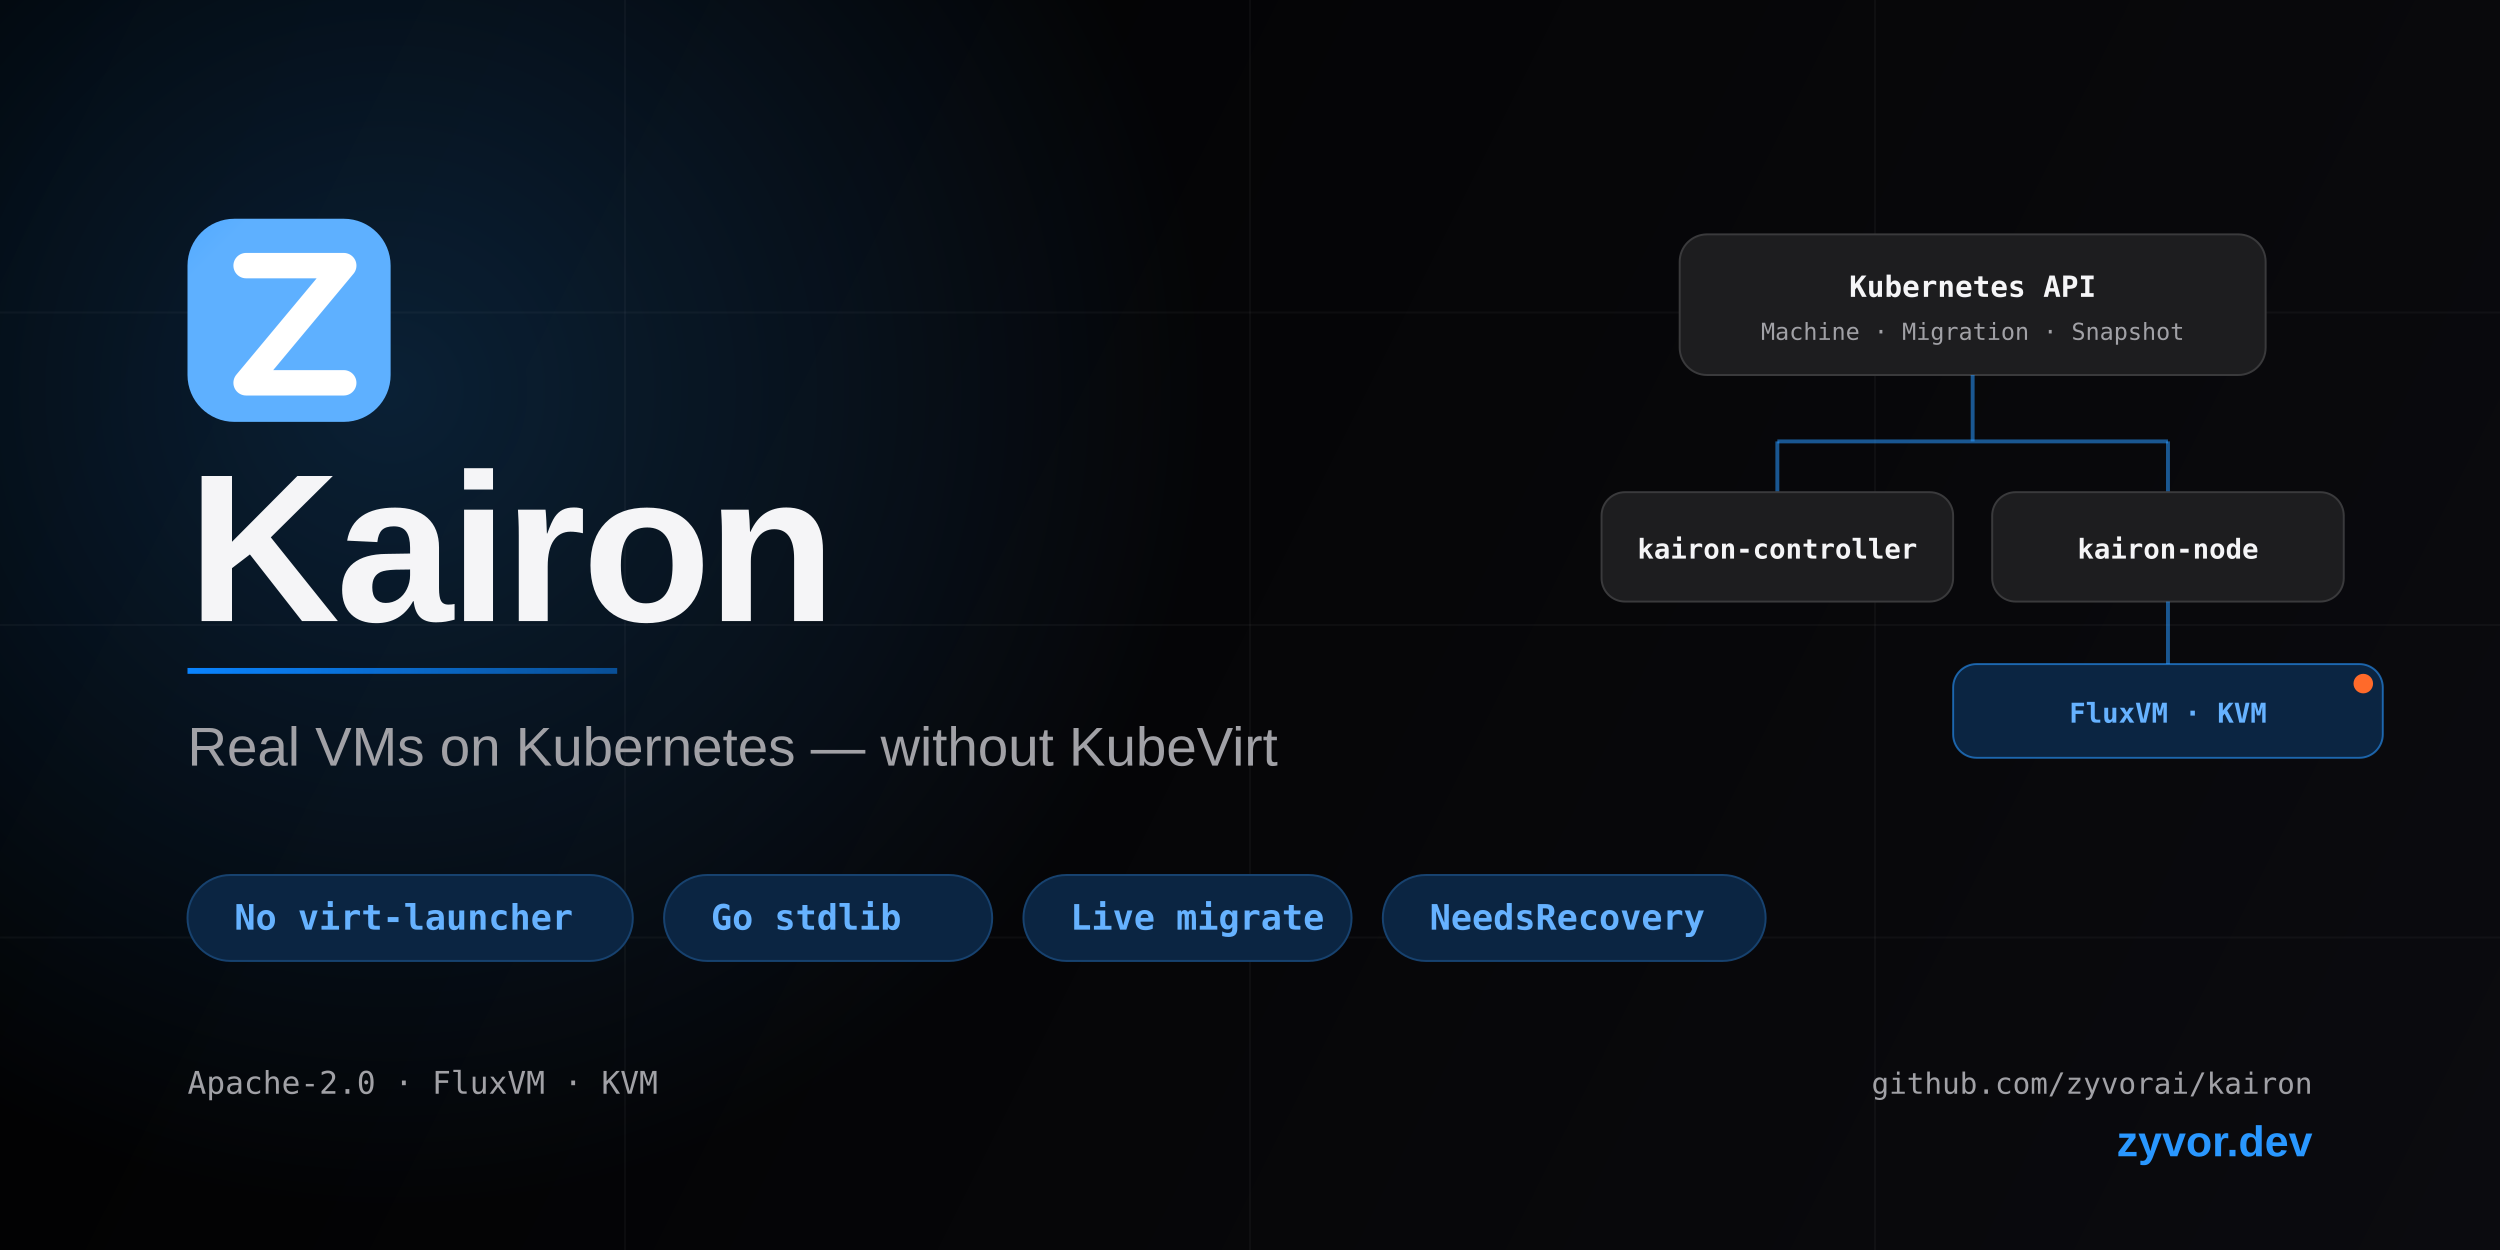
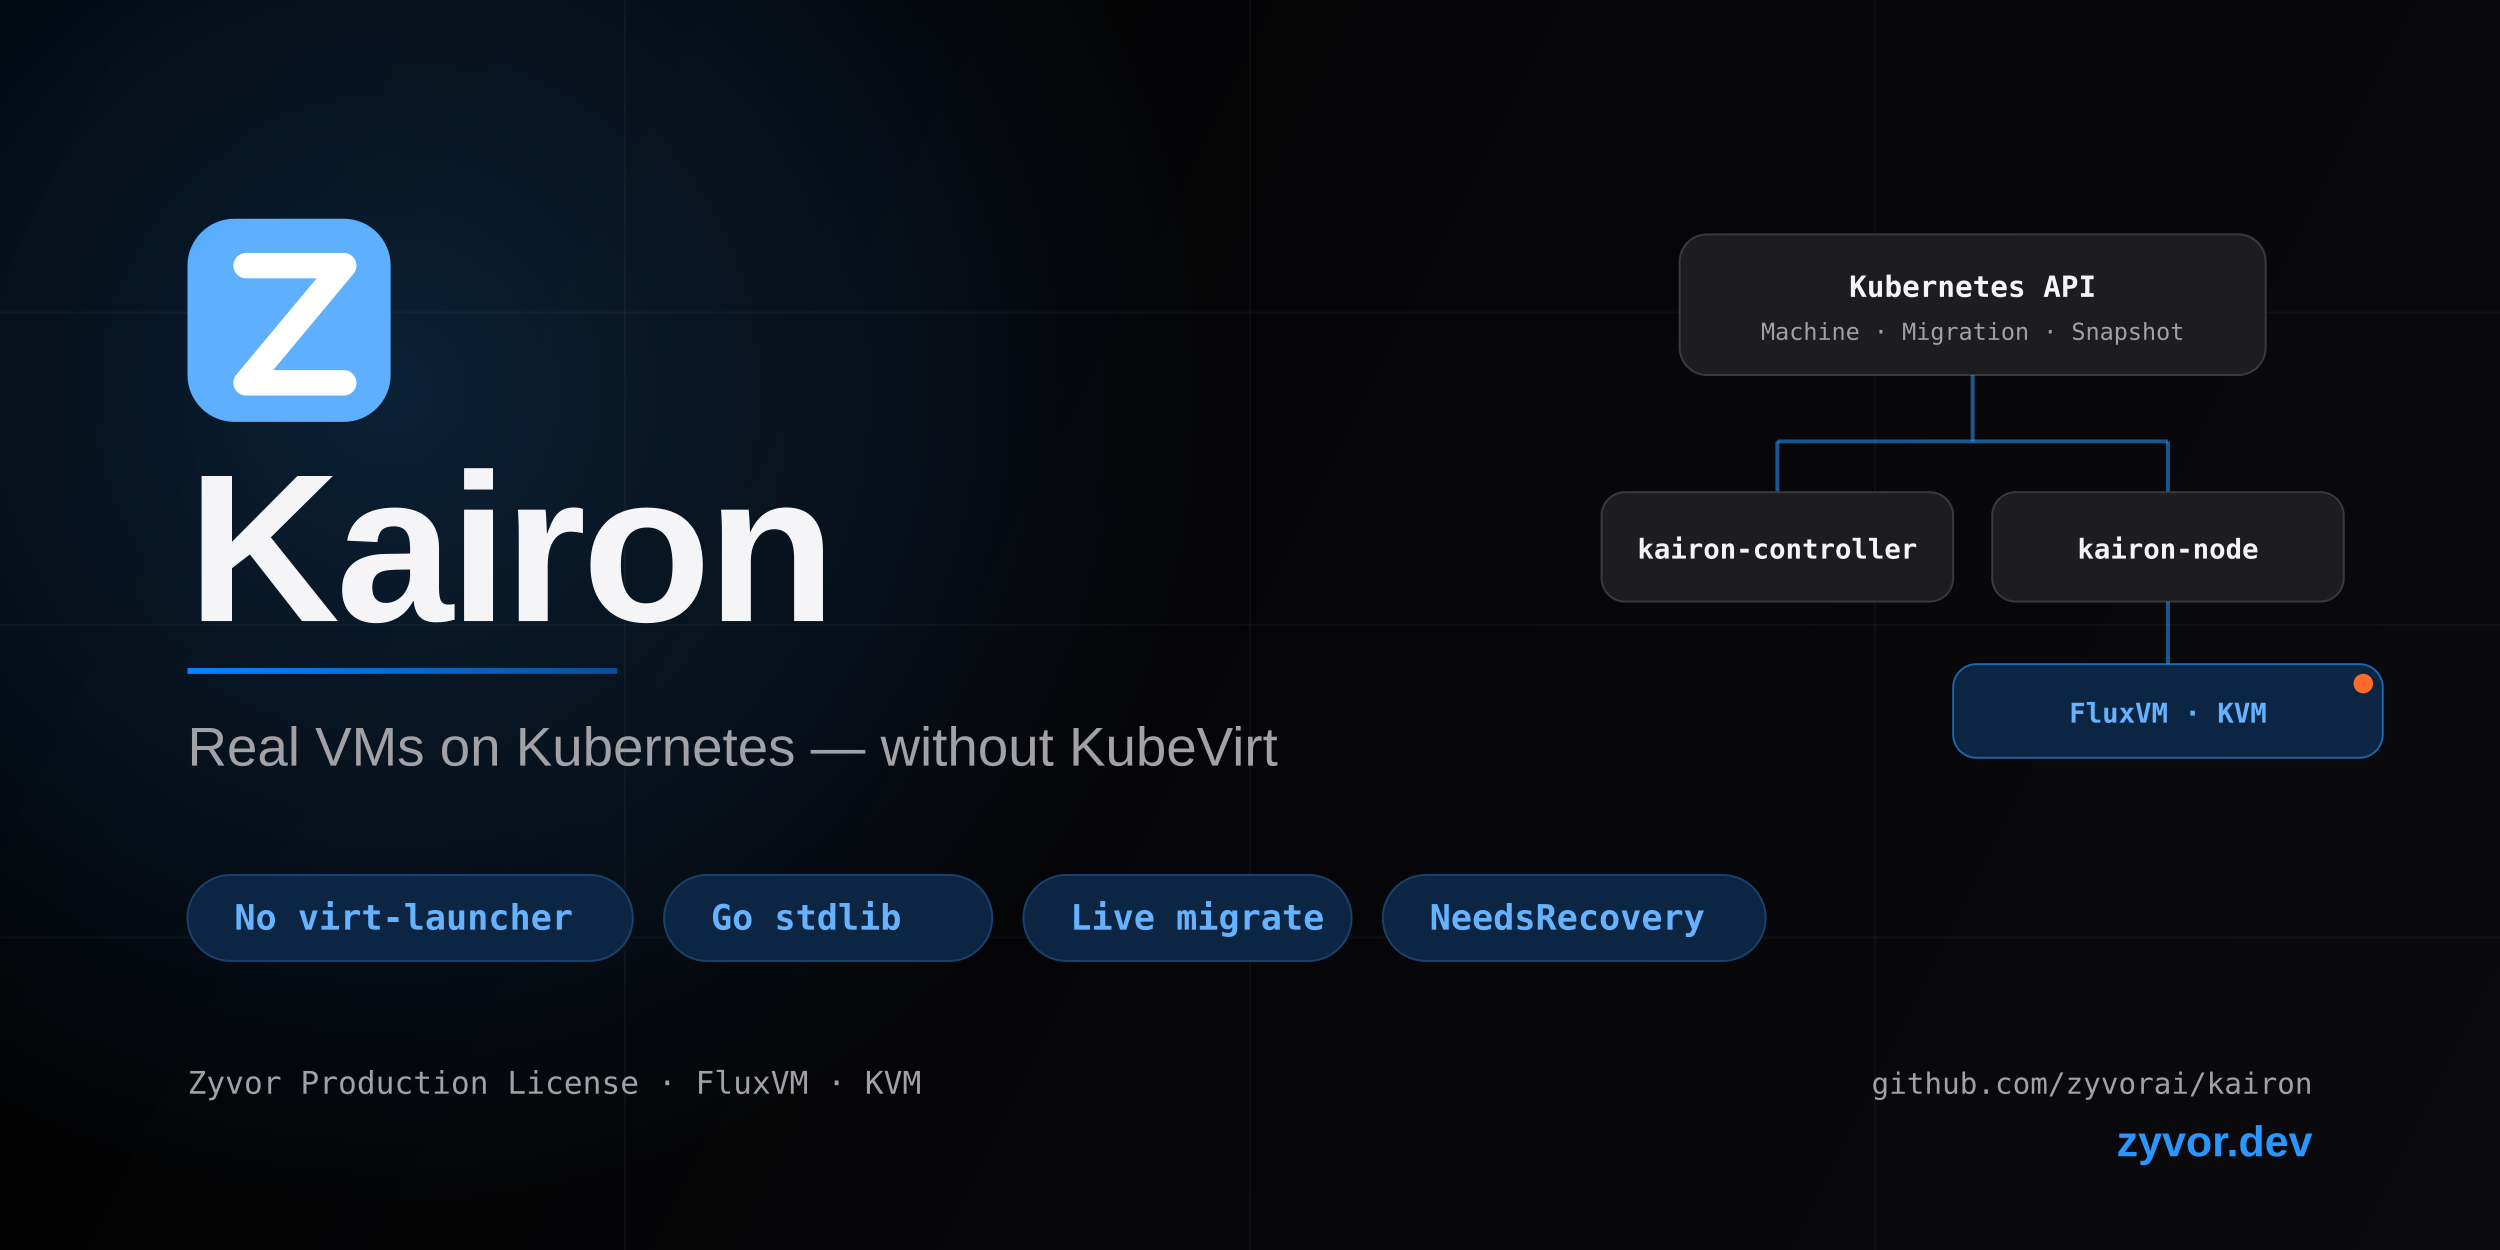
<svg xmlns="http://www.w3.org/2000/svg" width="1280" height="640" viewBox="0 0 1280 640" role="img" aria-label="Kairon — Real VMs on Kubernetes without KubeVirt">
  <defs>
    <linearGradient id="bg" x1="0" y1="0" x2="1280" y2="640" gradientUnits="userSpaceOnUse">
      <stop offset="0" stop-color="#000000" />
      <stop offset="1" stop-color="#0b0b0f" />
    </linearGradient>
    <linearGradient id="mark" x1="0" y1="0" x2="120" y2="120" gradientUnits="userSpaceOnUse">
      <stop offset="0" stop-color="#0a84ff" />
      <stop offset="1" stop-color="#5eb0ff" />
    </linearGradient>
    <radialGradient id="glow" cx="200" cy="200" r="420" gradientUnits="userSpaceOnUse">
      <stop offset="0" stop-color="#2997ff" stop-opacity="0.20" />
      <stop offset="1" stop-color="#2997ff" stop-opacity="0" />
    </radialGradient>
    <linearGradient id="hair" x1="96" y1="0" x2="560" y2="0" gradientUnits="userSpaceOnUse">
      <stop offset="0" stop-color="#0a84ff" />
      <stop offset="1" stop-color="#0a84ff" stop-opacity="0" />
    </linearGradient>
  </defs>
  <rect width="1280" height="640" fill="url(#bg)" />
  <rect width="1280" height="640" fill="url(#glow)" />
  <g stroke="#f5f5f7" stroke-opacity="0.035" stroke-width="1">
    <path d="M0 160 H1280 M0 320 H1280 M0 480 H1280" />
    <path d="M320 0 V640 M640 0 V640 M960 0 V640" />
  </g>
  <rect x="96" y="112" width="104" height="104" rx="24" fill="url(#mark)" />
  <path d="M126 136 176 136 126 196 176 196" fill="none" stroke="#ffffff" stroke-width="13" stroke-linecap="round" stroke-linejoin="round" />
  <text x="96" y="318" font-family="'SF Pro Display','Helvetica Neue',Arial,sans-serif" font-size="108" font-weight="700" fill="#f5f5f7" letter-spacing="-2">Kairon</text>
  <rect x="96" y="342" width="220" height="3" fill="url(#hair)" />
  <text x="96" y="392" font-family="'SF Pro Text','Helvetica Neue',Arial,sans-serif" font-size="28" font-weight="400" fill="#a1a1a6">Real VMs on Kubernetes — without KubeVirt</text>
  <g font-family="'SF Mono','Menlo',monospace" font-size="18" font-weight="600" fill="#66b2ff">
    <rect x="96" y="448" width="228" height="44" rx="22" fill="#0b2542" stroke="#17426f" />
    <text x="120" y="476">No virt-launcher</text>
    <rect x="340" y="448" width="168" height="44" rx="22" fill="#0b2542" stroke="#17426f" />
    <text x="364" y="476">Go stdlib</text>
    <rect x="524" y="448" width="168" height="44" rx="22" fill="#0b2542" stroke="#17426f" />
    <text x="548" y="476">Live migrate</text>
    <rect x="708" y="448" width="196" height="44" rx="22" fill="#0b2542" stroke="#17426f" />
    <text x="732" y="476">NeedsRecovery</text>
  </g>
-   <text x="96" y="560" font-family="'SF Mono','Menlo',monospace" font-size="16" fill="#a1a1a6">Apache-2.0 · FluxVM · KVM</text>
+   <text x="96" y="560" font-family="'SF Mono','Menlo',monospace" font-size="16" fill="#a1a1a6">Zyvor Production License · FluxVM · KVM</text>
  <g>
    <rect x="860" y="120" width="300" height="72" rx="14" fill="#1d1d1f" stroke="#3a3a3c" />
    <text x="1010" y="152" text-anchor="middle" font-family="'SF Mono','Menlo',monospace" font-size="15" font-weight="600" fill="#f5f5f7">Kubernetes API</text>
    <text x="1010" y="174" text-anchor="middle" font-family="'SF Mono','Menlo',monospace" font-size="12" fill="#a1a1a6">Machine · Migration · Snapshot</text>
    <path d="M1010 192 V226" stroke="#2997ff" stroke-opacity="0.55" stroke-width="2" fill="none" />
    <path d="M910 226 H1110" stroke="#2997ff" stroke-opacity="0.55" stroke-width="2" fill="none" />
    <path d="M910 226 V252 M1110 226 V252" stroke="#2997ff" stroke-opacity="0.55" stroke-width="2" fill="none" />
    <rect x="820" y="252" width="180" height="56" rx="12" fill="#1d1d1f" stroke="#3a3a3c" />
    <text x="910" y="286" text-anchor="middle" font-family="'SF Mono','Menlo',monospace" font-size="14" font-weight="600" fill="#f5f5f7">kairon-controller</text>
    <rect x="1020" y="252" width="180" height="56" rx="12" fill="#1d1d1f" stroke="#3a3a3c" />
    <text x="1110" y="286" text-anchor="middle" font-family="'SF Mono','Menlo',monospace" font-size="14" font-weight="600" fill="#f5f5f7">kairon-node</text>
    <path d="M1110 308 V340" stroke="#2997ff" stroke-opacity="0.55" stroke-width="2" fill="none" />
    <rect x="1000" y="340" width="220" height="48" rx="12" fill="#0b2542" stroke="#2997ff" stroke-opacity="0.6" />
    <text x="1110" y="370" text-anchor="middle" font-family="'SF Mono','Menlo',monospace" font-size="14" font-weight="600" fill="#66b2ff">FluxVM · KVM</text>
    <circle cx="1210" cy="350" r="5" fill="#ff6a2a" />
  </g>
  <text x="1184" y="560" text-anchor="end" font-family="'SF Mono','Menlo',monospace" font-size="15" fill="#a1a1a6">github.com/zyvorai/kairon</text>
  <text x="1184" y="592" text-anchor="end" font-family="'SF Pro Text','Helvetica Neue',Arial,sans-serif" font-size="22" font-weight="600" fill="#2997ff">zyvor.dev</text>
</svg>
